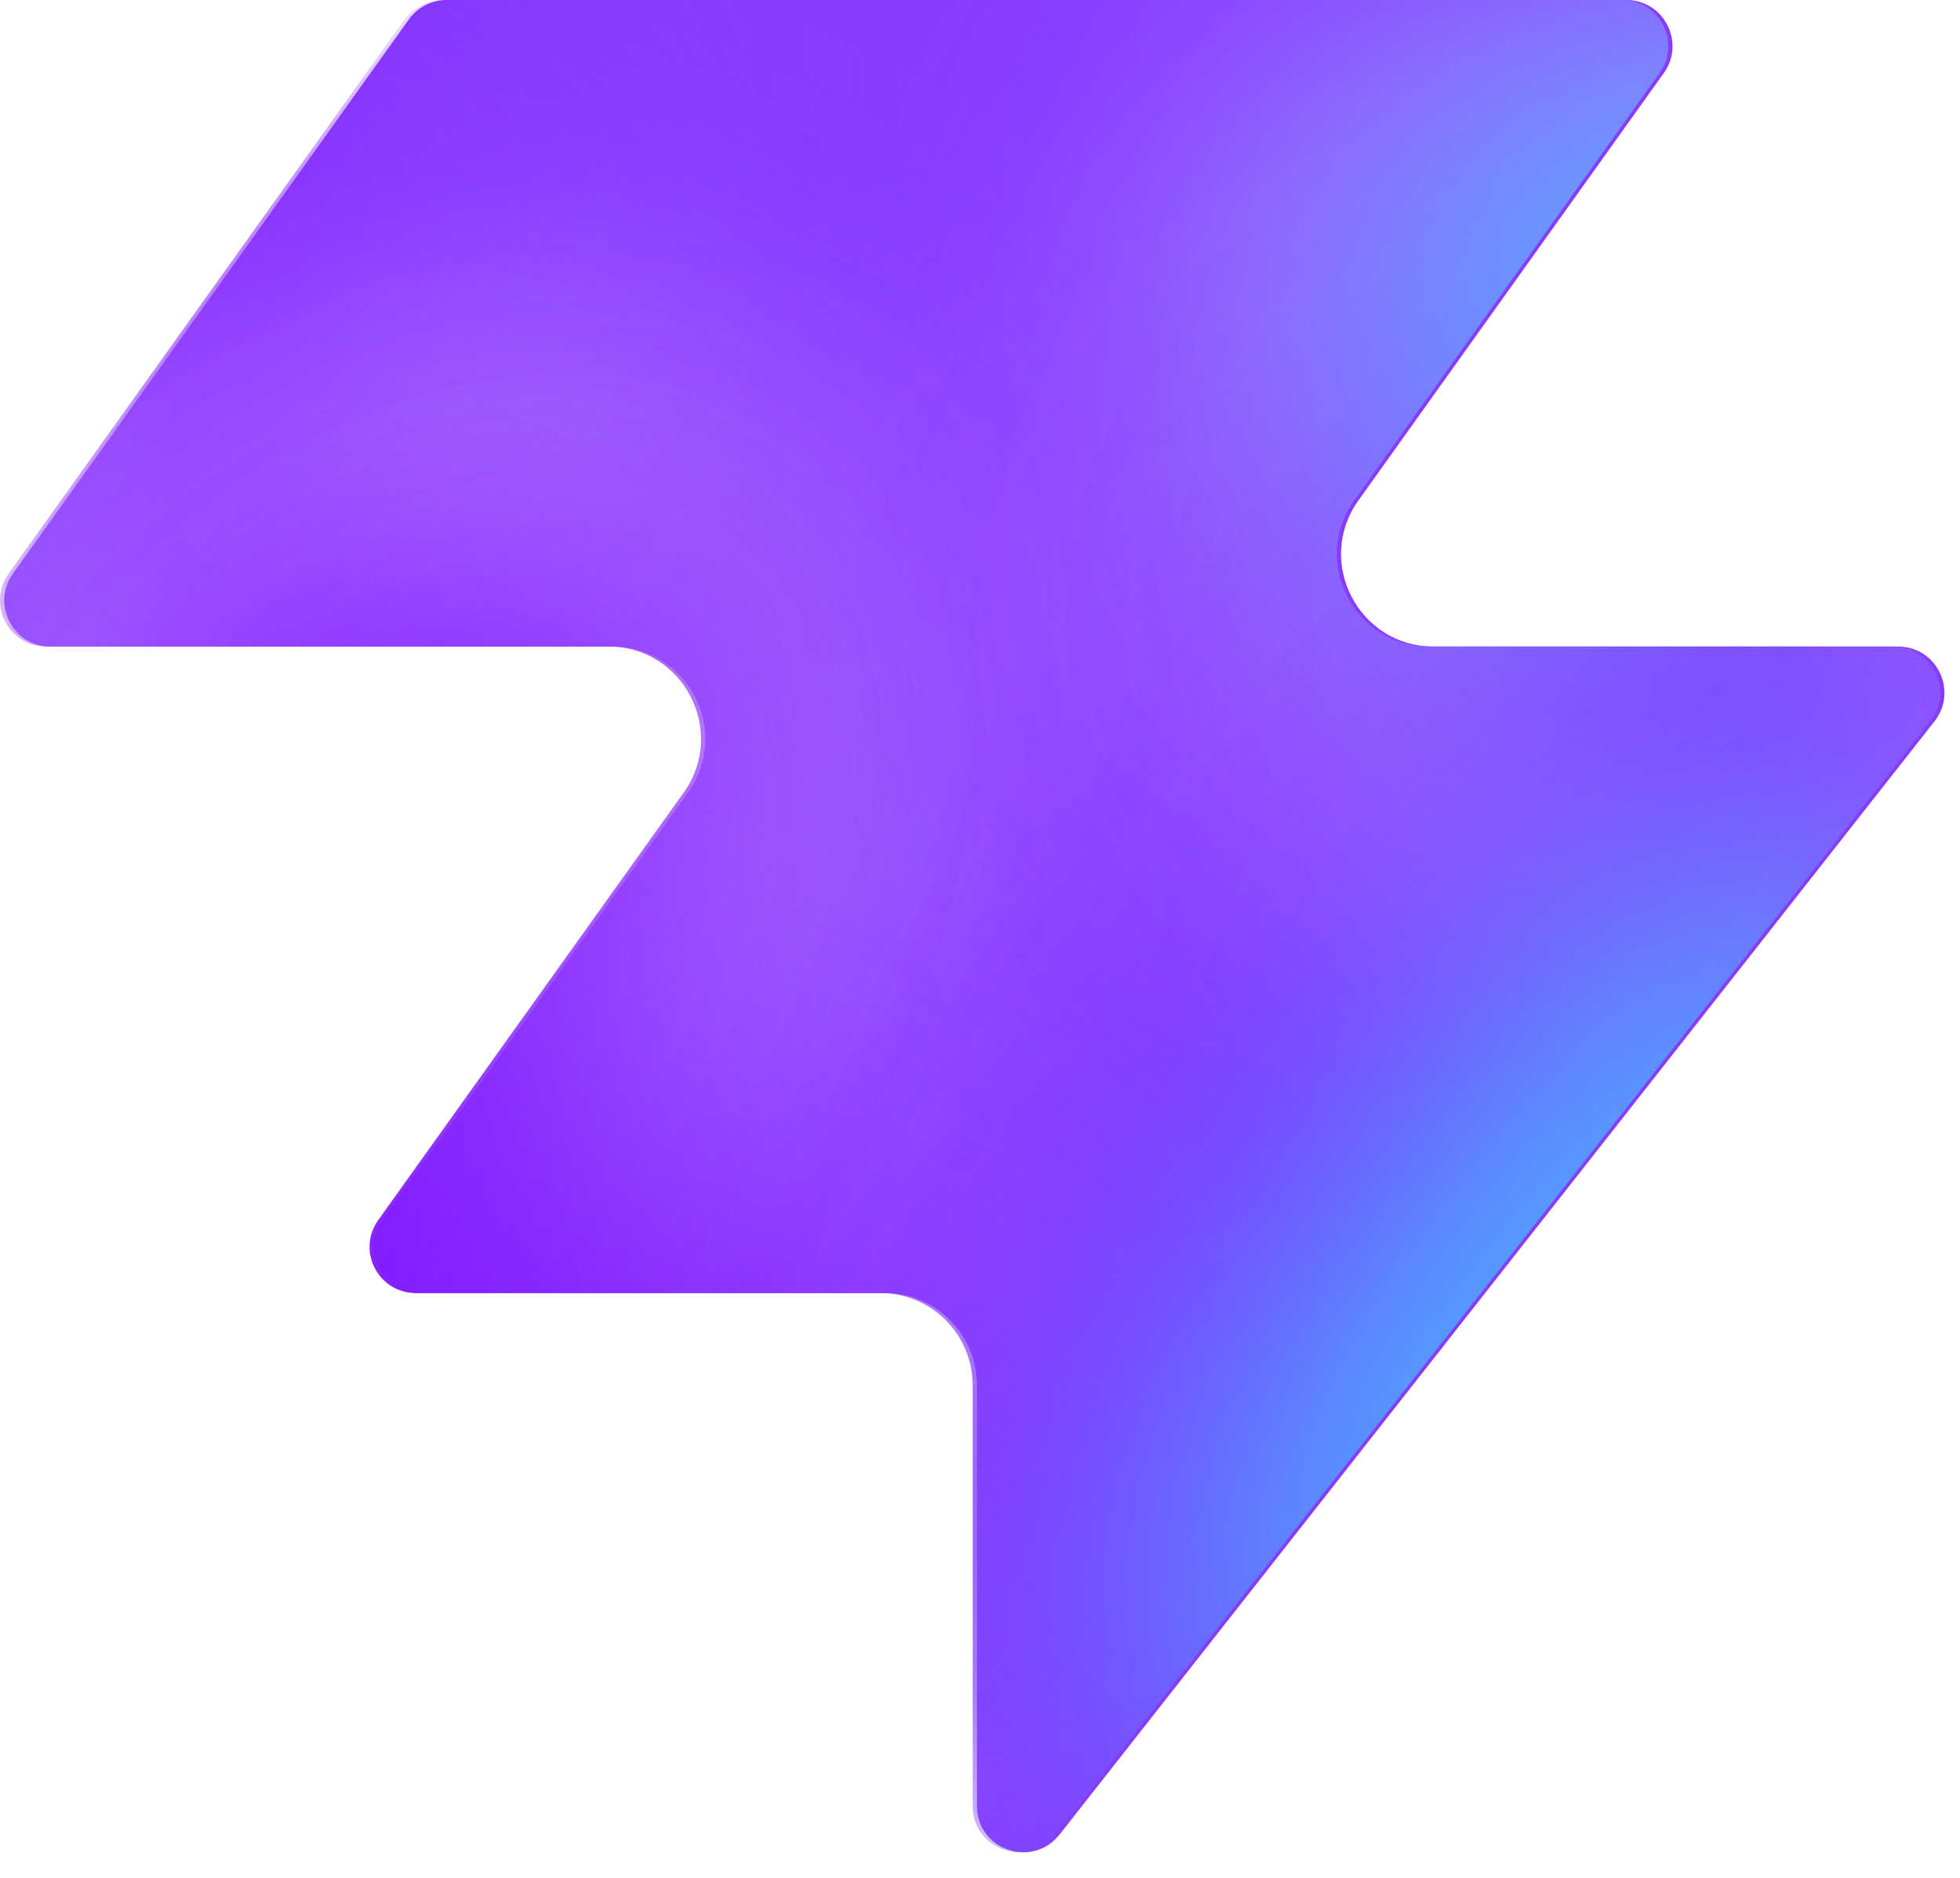
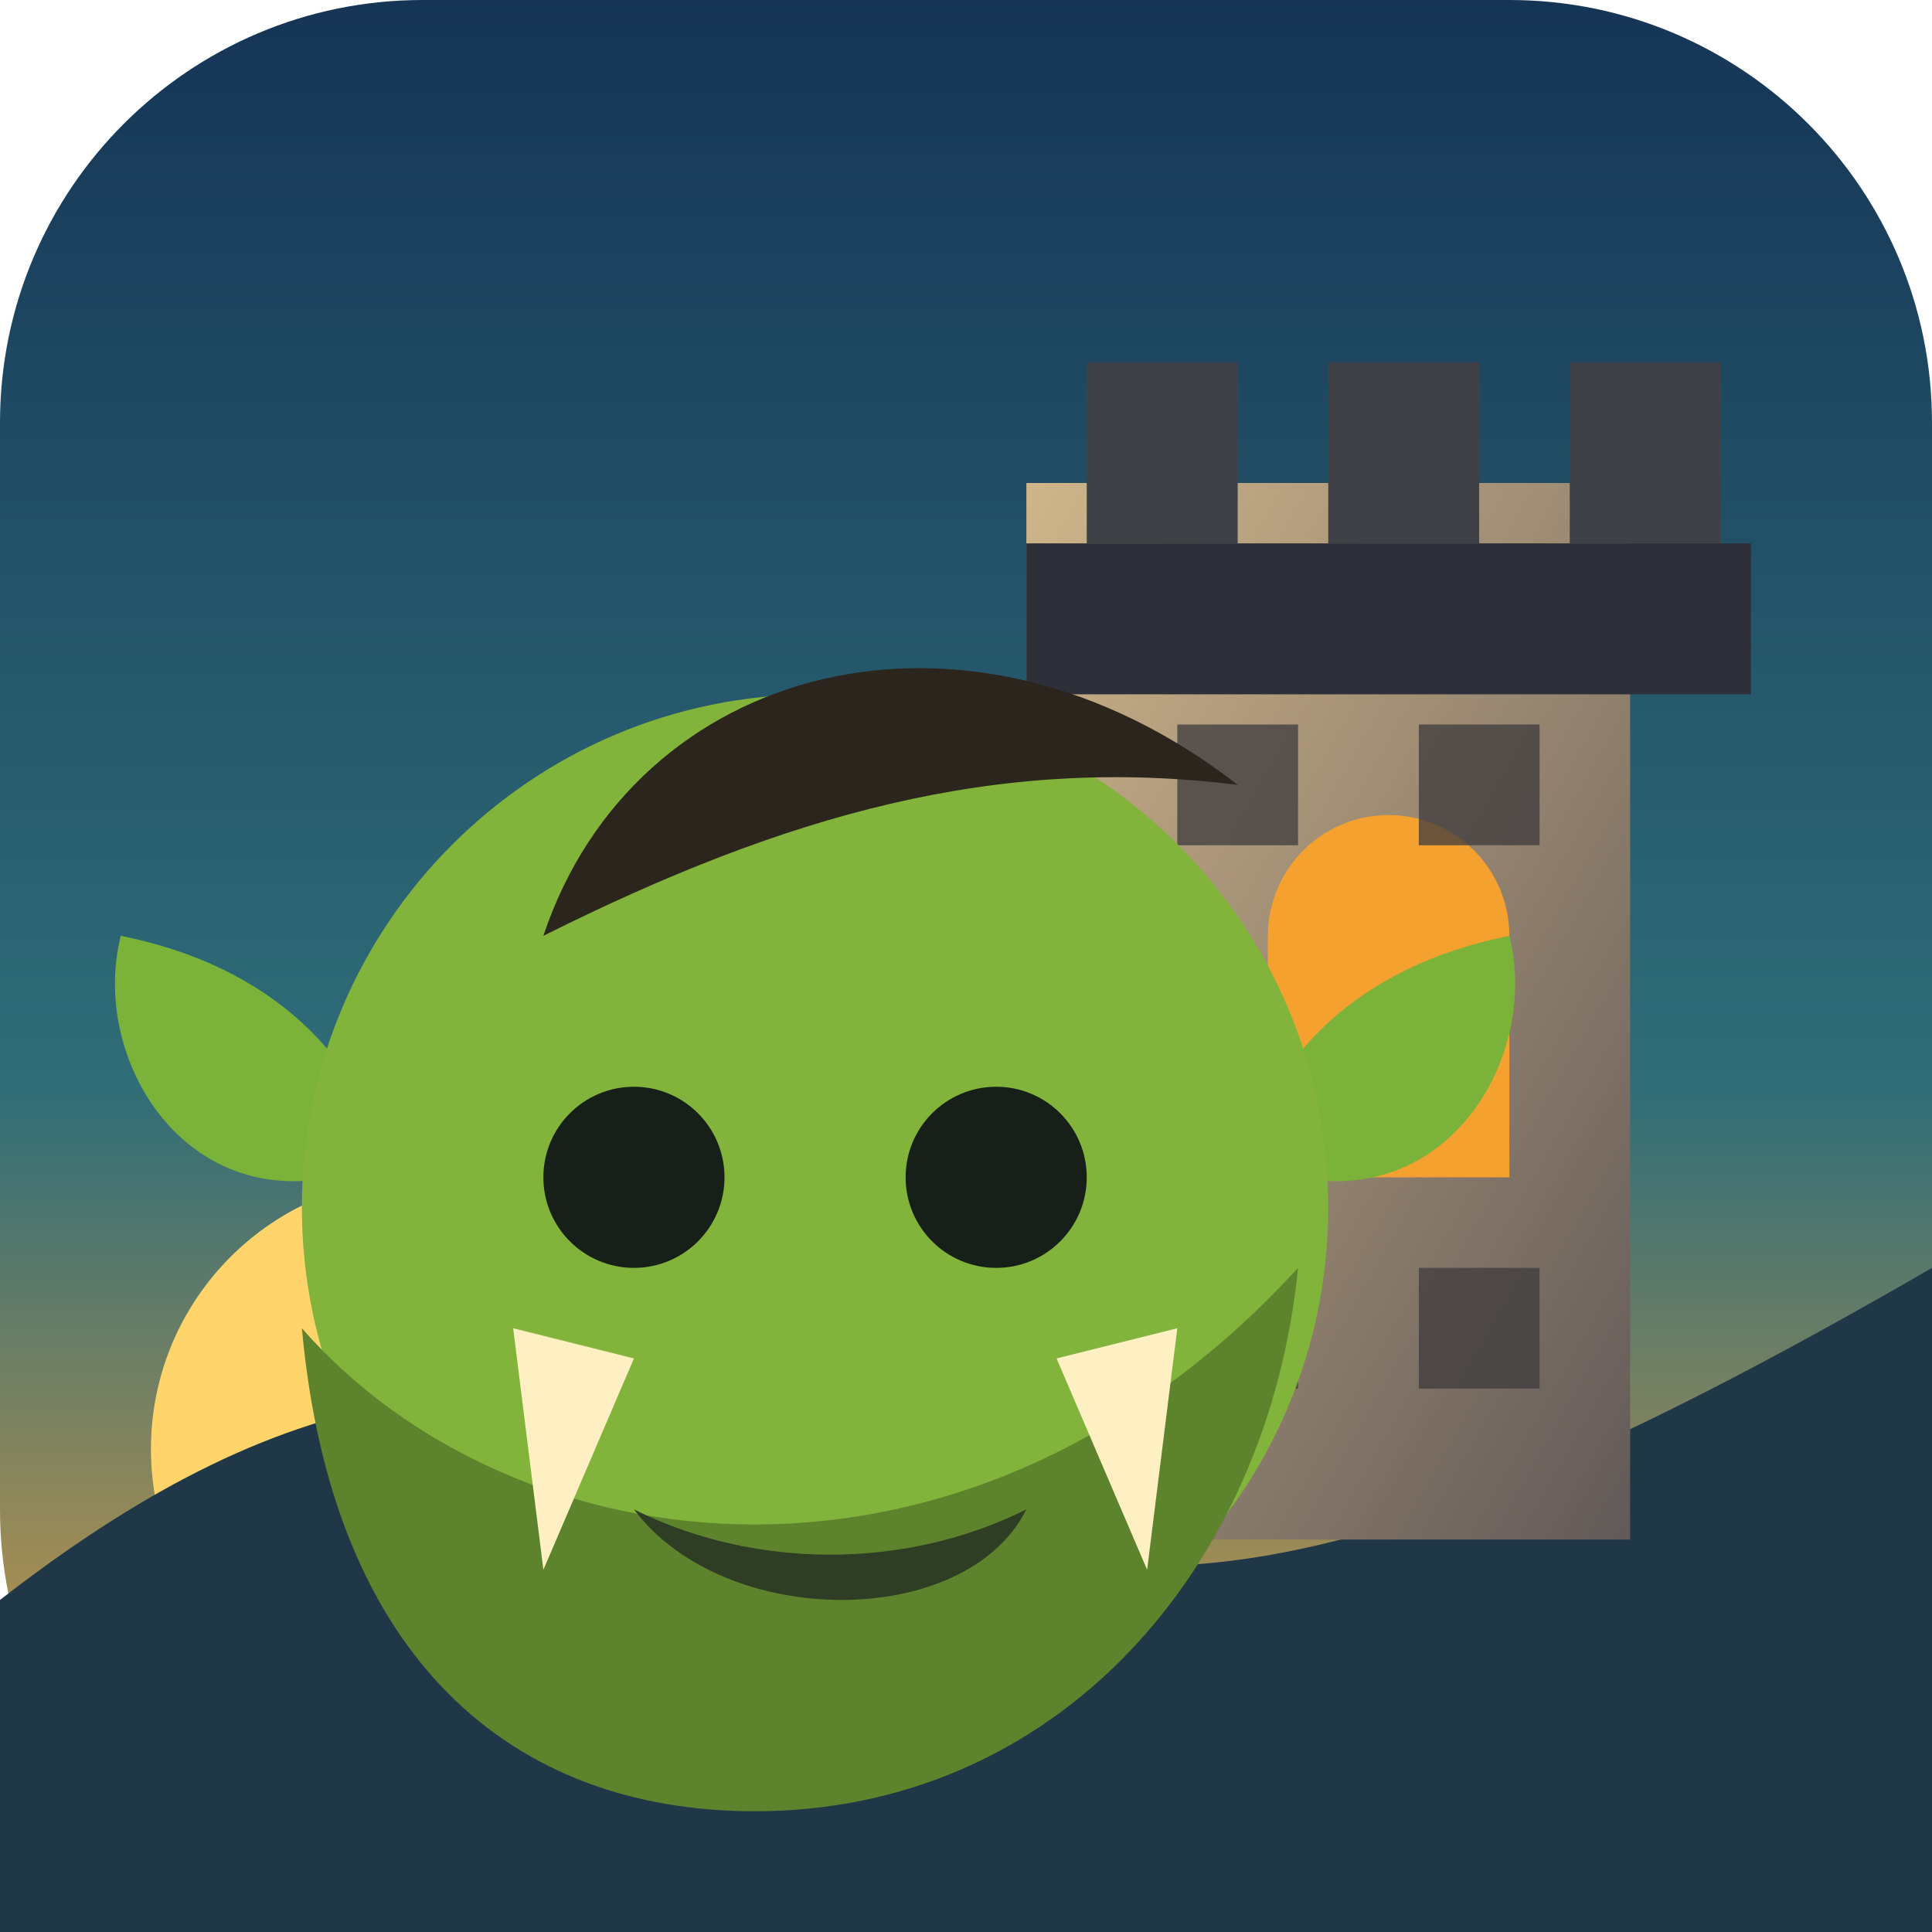
- <svg xmlns="http://www.w3.org/2000/svg" width="48" height="46" fill="none" viewBox="0 0 48 46">
-   <path fill="#863bff" d="M25.946 44.938c-.664.845-2.021.375-2.021-.698V33.937a2.26 2.26 0 0 0-2.262-2.262H10.287c-.92 0-1.456-1.04-.92-1.788l7.48-10.471c1.07-1.497 0-3.578-1.842-3.578H1.237c-.92 0-1.456-1.04-.92-1.788L10.013.474c.214-.297.556-.474.92-.474h28.894c.92 0 1.456 1.04.92 1.788l-7.48 10.471c-1.07 1.498 0 3.579 1.842 3.579h11.377c.943 0 1.473 1.088.89 1.83L25.947 44.94z" style="fill:#863bff;fill:color(display-p3 .525 .23 1);fill-opacity:1" />
-   <mask id="a" width="48" height="46" x="0" y="0" maskUnits="userSpaceOnUse" style="mask-type:alpha">
-     <path fill="#000" d="M25.842 44.938c-.664.844-2.021.375-2.021-.698V33.937a2.26 2.26 0 0 0-2.262-2.262H10.183c-.92 0-1.456-1.04-.92-1.788l7.48-10.471c1.07-1.498 0-3.579-1.842-3.579H1.133c-.92 0-1.456-1.04-.92-1.787L9.91.473c.214-.297.556-.474.92-.474h28.894c.92 0 1.456 1.04.92 1.788l-7.48 10.471c-1.07 1.498 0 3.578 1.842 3.578h11.377c.943 0 1.473 1.088.89 1.832L25.843 44.94z" style="fill:#000;fill-opacity:1" />
-   </mask>
-   <g mask="url(#a)">
-     <g filter="url(#b)">
-       <ellipse cx="5.508" cy="14.704" fill="#ede6ff" rx="5.508" ry="14.704" style="fill:#ede6ff;fill:color(display-p3 .927 .903 1);fill-opacity:1" transform="matrix(.00324 1 1 -.00324 -4.47 31.516)" />
-     </g>
-     <g filter="url(#c)">
-       <ellipse cx="10.399" cy="29.851" fill="#ede6ff" rx="10.399" ry="29.851" style="fill:#ede6ff;fill:color(display-p3 .927 .903 1);fill-opacity:1" transform="matrix(.00324 1 1 -.00324 -39.328 7.883)" />
-     </g>
-     <g filter="url(#d)">
-       <ellipse cx="5.508" cy="30.487" fill="#7e14ff" rx="5.508" ry="30.487" style="fill:#7e14ff;fill:color(display-p3 .492 .077 1);fill-opacity:1" transform="rotate(89.814 -25.913 -14.639)scale(1 -1)" />
-     </g>
-     <g filter="url(#e)">
-       <ellipse cx="5.508" cy="30.599" fill="#7e14ff" rx="5.508" ry="30.599" style="fill:#7e14ff;fill:color(display-p3 .492 .077 1);fill-opacity:1" transform="rotate(89.814 -32.644 -3.334)scale(1 -1)" />
-     </g>
-     <g filter="url(#f)">
-       <ellipse cx="5.508" cy="30.599" fill="#7e14ff" rx="5.508" ry="30.599" style="fill:#7e14ff;fill:color(display-p3 .492 .077 1);fill-opacity:1" transform="matrix(.00324 1 1 -.00324 -34.34 30.47)" />
-     </g>
-     <g filter="url(#g)">
-       <ellipse cx="14.072" cy="22.078" fill="#ede6ff" rx="14.072" ry="22.078" style="fill:#ede6ff;fill:color(display-p3 .927 .903 1);fill-opacity:1" transform="rotate(93.35 24.506 48.493)scale(-1 1)" />
-     </g>
-     <g filter="url(#h)">
-       <ellipse cx="3.47" cy="21.501" fill="#7e14ff" rx="3.47" ry="21.501" style="fill:#7e14ff;fill:color(display-p3 .492 .077 1);fill-opacity:1" transform="rotate(89.009 28.708 47.59)scale(-1 1)" />
-     </g>
-     <g filter="url(#i)">
-       <ellipse cx="3.47" cy="21.501" fill="#7e14ff" rx="3.47" ry="21.501" style="fill:#7e14ff;fill:color(display-p3 .492 .077 1);fill-opacity:1" transform="rotate(89.009 28.708 47.59)scale(-1 1)" />
-     </g>
-     <g filter="url(#j)">
-       <ellipse cx=".387" cy="8.972" fill="#7e14ff" rx="4.407" ry="29.108" style="fill:#7e14ff;fill:color(display-p3 .492 .077 1);fill-opacity:1" transform="rotate(39.51 .387 8.972)" />
-     </g>
-     <g filter="url(#k)">
-       <ellipse cx="47.523" cy="-6.092" fill="#7e14ff" rx="4.407" ry="29.108" style="fill:#7e14ff;fill:color(display-p3 .492 .077 1);fill-opacity:1" transform="rotate(37.892 47.523 -6.092)" />
-     </g>
-     <g filter="url(#l)">
-       <ellipse cx="41.412" cy="6.333" fill="#47bfff" rx="5.971" ry="9.665" style="fill:#47bfff;fill:color(display-p3 .28 .748 1);fill-opacity:1" transform="rotate(37.892 41.412 6.333)" />
-     </g>
-     <g filter="url(#m)">
-       <ellipse cx="-1.879" cy="38.332" fill="#7e14ff" rx="4.407" ry="29.108" style="fill:#7e14ff;fill:color(display-p3 .492 .077 1);fill-opacity:1" transform="rotate(37.892 -1.88 38.332)" />
-     </g>
-     <g filter="url(#n)">
-       <ellipse cx="-1.879" cy="38.332" fill="#7e14ff" rx="4.407" ry="29.108" style="fill:#7e14ff;fill:color(display-p3 .492 .077 1);fill-opacity:1" transform="rotate(37.892 -1.88 38.332)" />
-     </g>
-     <g filter="url(#o)">
-       <ellipse cx="35.651" cy="29.907" fill="#7e14ff" rx="4.407" ry="29.108" style="fill:#7e14ff;fill:color(display-p3 .492 .077 1);fill-opacity:1" transform="rotate(37.892 35.651 29.907)" />
-     </g>
-     <g filter="url(#p)">
-       <ellipse cx="38.418" cy="32.4" fill="#47bfff" rx="5.971" ry="15.297" style="fill:#47bfff;fill:color(display-p3 .28 .748 1);fill-opacity:1" transform="rotate(37.892 38.418 32.4)" />
-     </g>
-   </g>
+ <svg xmlns="http://www.w3.org/2000/svg" viewBox="0 0 64 64" role="img" aria-label="Tower Before Dusk icon">
  <defs>
-     <filter id="b" width="60.045" height="41.654" x="-19.77" y="16.149" color-interpolation-filters="sRGB" filterUnits="userSpaceOnUse">
-       <feFlood flood-opacity="0" result="BackgroundImageFix" />
-       <feBlend in="SourceGraphic" in2="BackgroundImageFix" result="shape" />
-       <feGaussianBlur result="effect1_foregroundBlur_2002_17158" stdDeviation="7.659" />
-     </filter>
-     <filter id="c" width="90.34" height="51.437" x="-54.613" y="-7.533" color-interpolation-filters="sRGB" filterUnits="userSpaceOnUse">
-       <feFlood flood-opacity="0" result="BackgroundImageFix" />
-       <feBlend in="SourceGraphic" in2="BackgroundImageFix" result="shape" />
-       <feGaussianBlur result="effect1_foregroundBlur_2002_17158" stdDeviation="7.659" />
-     </filter>
-     <filter id="d" width="79.355" height="29.4" x="-49.64" y="2.03" color-interpolation-filters="sRGB" filterUnits="userSpaceOnUse">
-       <feFlood flood-opacity="0" result="BackgroundImageFix" />
-       <feBlend in="SourceGraphic" in2="BackgroundImageFix" result="shape" />
-       <feGaussianBlur result="effect1_foregroundBlur_2002_17158" stdDeviation="4.596" />
-     </filter>
-     <filter id="e" width="79.579" height="29.4" x="-45.045" y="20.029" color-interpolation-filters="sRGB" filterUnits="userSpaceOnUse">
-       <feFlood flood-opacity="0" result="BackgroundImageFix" />
-       <feBlend in="SourceGraphic" in2="BackgroundImageFix" result="shape" />
-       <feGaussianBlur result="effect1_foregroundBlur_2002_17158" stdDeviation="4.596" />
-     </filter>
-     <filter id="f" width="79.579" height="29.4" x="-43.513" y="21.178" color-interpolation-filters="sRGB" filterUnits="userSpaceOnUse">
-       <feFlood flood-opacity="0" result="BackgroundImageFix" />
-       <feBlend in="SourceGraphic" in2="BackgroundImageFix" result="shape" />
-       <feGaussianBlur result="effect1_foregroundBlur_2002_17158" stdDeviation="4.596" />
-     </filter>
-     <filter id="g" width="74.749" height="58.852" x="15.756" y="-17.901" color-interpolation-filters="sRGB" filterUnits="userSpaceOnUse">
-       <feFlood flood-opacity="0" result="BackgroundImageFix" />
-       <feBlend in="SourceGraphic" in2="BackgroundImageFix" result="shape" />
-       <feGaussianBlur result="effect1_foregroundBlur_2002_17158" stdDeviation="7.659" />
-     </filter>
-     <filter id="h" width="61.377" height="25.362" x="23.548" y="2.284" color-interpolation-filters="sRGB" filterUnits="userSpaceOnUse">
-       <feFlood flood-opacity="0" result="BackgroundImageFix" />
-       <feBlend in="SourceGraphic" in2="BackgroundImageFix" result="shape" />
-       <feGaussianBlur result="effect1_foregroundBlur_2002_17158" stdDeviation="4.596" />
-     </filter>
-     <filter id="i" width="61.377" height="25.362" x="23.548" y="2.284" color-interpolation-filters="sRGB" filterUnits="userSpaceOnUse">
-       <feFlood flood-opacity="0" result="BackgroundImageFix" />
-       <feBlend in="SourceGraphic" in2="BackgroundImageFix" result="shape" />
-       <feGaussianBlur result="effect1_foregroundBlur_2002_17158" stdDeviation="4.596" />
-     </filter>
-     <filter id="j" width="56.045" height="63.649" x="-27.636" y="-22.853" color-interpolation-filters="sRGB" filterUnits="userSpaceOnUse">
-       <feFlood flood-opacity="0" result="BackgroundImageFix" />
-       <feBlend in="SourceGraphic" in2="BackgroundImageFix" result="shape" />
-       <feGaussianBlur result="effect1_foregroundBlur_2002_17158" stdDeviation="4.596" />
-     </filter>
-     <filter id="k" width="54.814" height="64.646" x="20.116" y="-38.415" color-interpolation-filters="sRGB" filterUnits="userSpaceOnUse">
-       <feFlood flood-opacity="0" result="BackgroundImageFix" />
-       <feBlend in="SourceGraphic" in2="BackgroundImageFix" result="shape" />
-       <feGaussianBlur result="effect1_foregroundBlur_2002_17158" stdDeviation="4.596" />
-     </filter>
-     <filter id="l" width="33.541" height="35.313" x="24.641" y="-11.323" color-interpolation-filters="sRGB" filterUnits="userSpaceOnUse">
-       <feFlood flood-opacity="0" result="BackgroundImageFix" />
-       <feBlend in="SourceGraphic" in2="BackgroundImageFix" result="shape" />
-       <feGaussianBlur result="effect1_foregroundBlur_2002_17158" stdDeviation="4.596" />
-     </filter>
-     <filter id="m" width="54.814" height="64.646" x="-29.286" y="6.009" color-interpolation-filters="sRGB" filterUnits="userSpaceOnUse">
-       <feFlood flood-opacity="0" result="BackgroundImageFix" />
-       <feBlend in="SourceGraphic" in2="BackgroundImageFix" result="shape" />
-       <feGaussianBlur result="effect1_foregroundBlur_2002_17158" stdDeviation="4.596" />
-     </filter>
-     <filter id="n" width="54.814" height="64.646" x="-29.286" y="6.009" color-interpolation-filters="sRGB" filterUnits="userSpaceOnUse">
-       <feFlood flood-opacity="0" result="BackgroundImageFix" />
-       <feBlend in="SourceGraphic" in2="BackgroundImageFix" result="shape" />
-       <feGaussianBlur result="effect1_foregroundBlur_2002_17158" stdDeviation="4.596" />
-     </filter>
-     <filter id="o" width="54.814" height="64.646" x="8.244" y="-2.416" color-interpolation-filters="sRGB" filterUnits="userSpaceOnUse">
-       <feFlood flood-opacity="0" result="BackgroundImageFix" />
-       <feBlend in="SourceGraphic" in2="BackgroundImageFix" result="shape" />
-       <feGaussianBlur result="effect1_foregroundBlur_2002_17158" stdDeviation="4.596" />
-     </filter>
-     <filter id="p" width="39.409" height="43.623" x="18.713" y="10.588" color-interpolation-filters="sRGB" filterUnits="userSpaceOnUse">
-       <feFlood flood-opacity="0" result="BackgroundImageFix" />
-       <feBlend in="SourceGraphic" in2="BackgroundImageFix" result="shape" />
-       <feGaussianBlur result="effect1_foregroundBlur_2002_17158" stdDeviation="4.596" />
-     </filter>
+     <linearGradient id="sky" x1="0" x2="0" y1="0" y2="1">
+       <stop offset="0" stop-color="#153456" />
+       <stop offset=".56" stop-color="#2f6d78" />
+       <stop offset="1" stop-color="#f2a33b" />
+     </linearGradient>
+     <linearGradient id="stone" x1="0" x2="1" y1="0" y2="1">
+       <stop offset="0" stop-color="#d0b58a" />
+       <stop offset="1" stop-color="#625a59" />
+     </linearGradient>
  </defs>
+   <rect width="64" height="64" rx="14" fill="url(#sky)" />
+   <circle cx="14" cy="48" r="9" fill="#ffd56b" />
+   <path fill="#203748" d="M0 53c9-7 17-9 27-4 10 5 18 4 37-7v22H0z" />
+   <path fill="url(#stone)" d="M38 16h16v35H34V16h4z" />
+   <path fill="#3f4147" d="M36 12h5v6h-5zm8 0h5v6h-5zm8 0h5v6h-5z" />
+   <path fill="#2d3038" d="M34 18h24v5H34z" />
+   <path fill="#f4a12f" d="M42 31a4 4 0 0 1 8 0v8h-8z" />
+   <path fill="#3d3b3d" d="M39 24h4v4h-4zm8 0h4v4h-4zm-8 18h4v4h-4zm8 0h4v4h-4z" opacity=".75" />
+   <path fill="#7bb23a" d="M11 39c-5 1-8-4-7-8 5 1 8 4 9 8zm32 0c5 1 8-4 7-8-5 1-8 4-9 8z" />
+   <circle cx="27" cy="40" r="17" fill="#82b33b" />
+   <path fill="#5d842d" d="M10 44c7 8 22 10 33-2-1 10-8 18-18 18-8 0-14-5-15-16z" />
+   <path fill="#2b251e" d="M18 31c3-9 14-12 23-5-8-1-15 1-23 5z" />
+   <circle cx="21" cy="39" r="3" fill="#161f18" />
+   <circle cx="33" cy="39" r="3" fill="#161f18" />
+   <path fill="#2f3d25" d="M21 50c4 2 9 2 13 0-2 4-10 4-13 0z" />
+   <path fill="#fff0c4" d="M17 44l4 1-3 7zm22 0l-4 1 3 7z" />
</svg>
